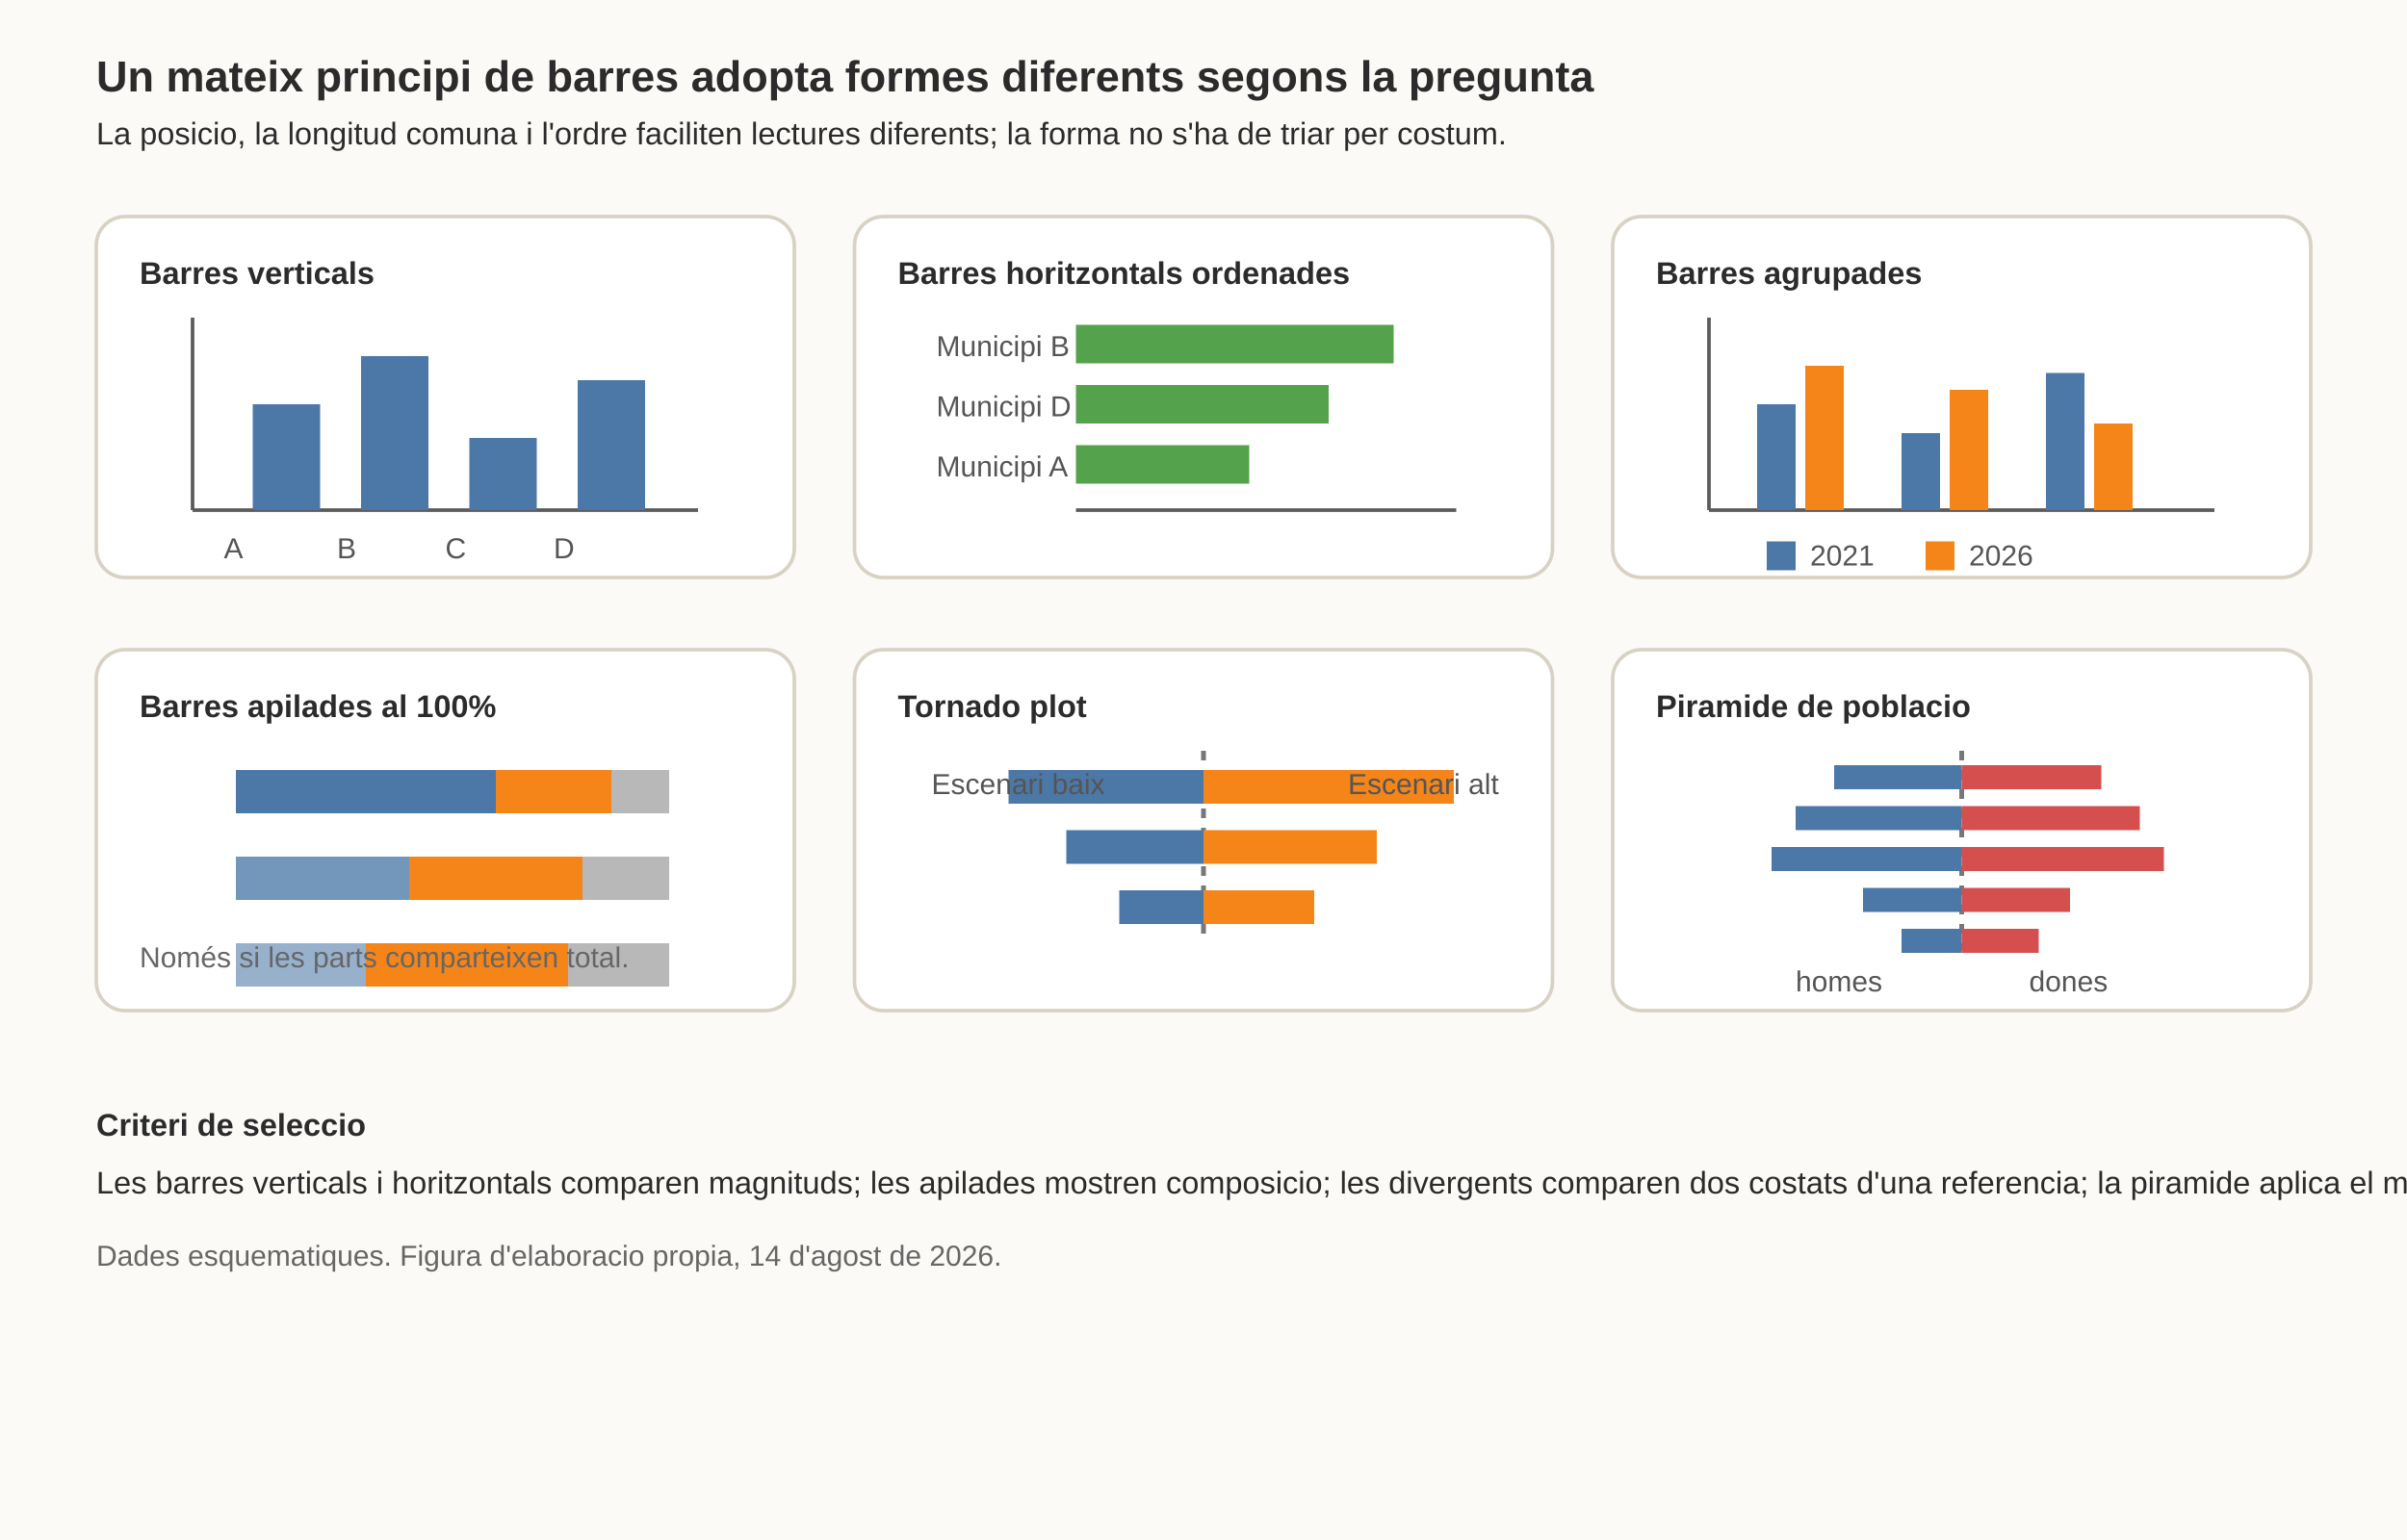
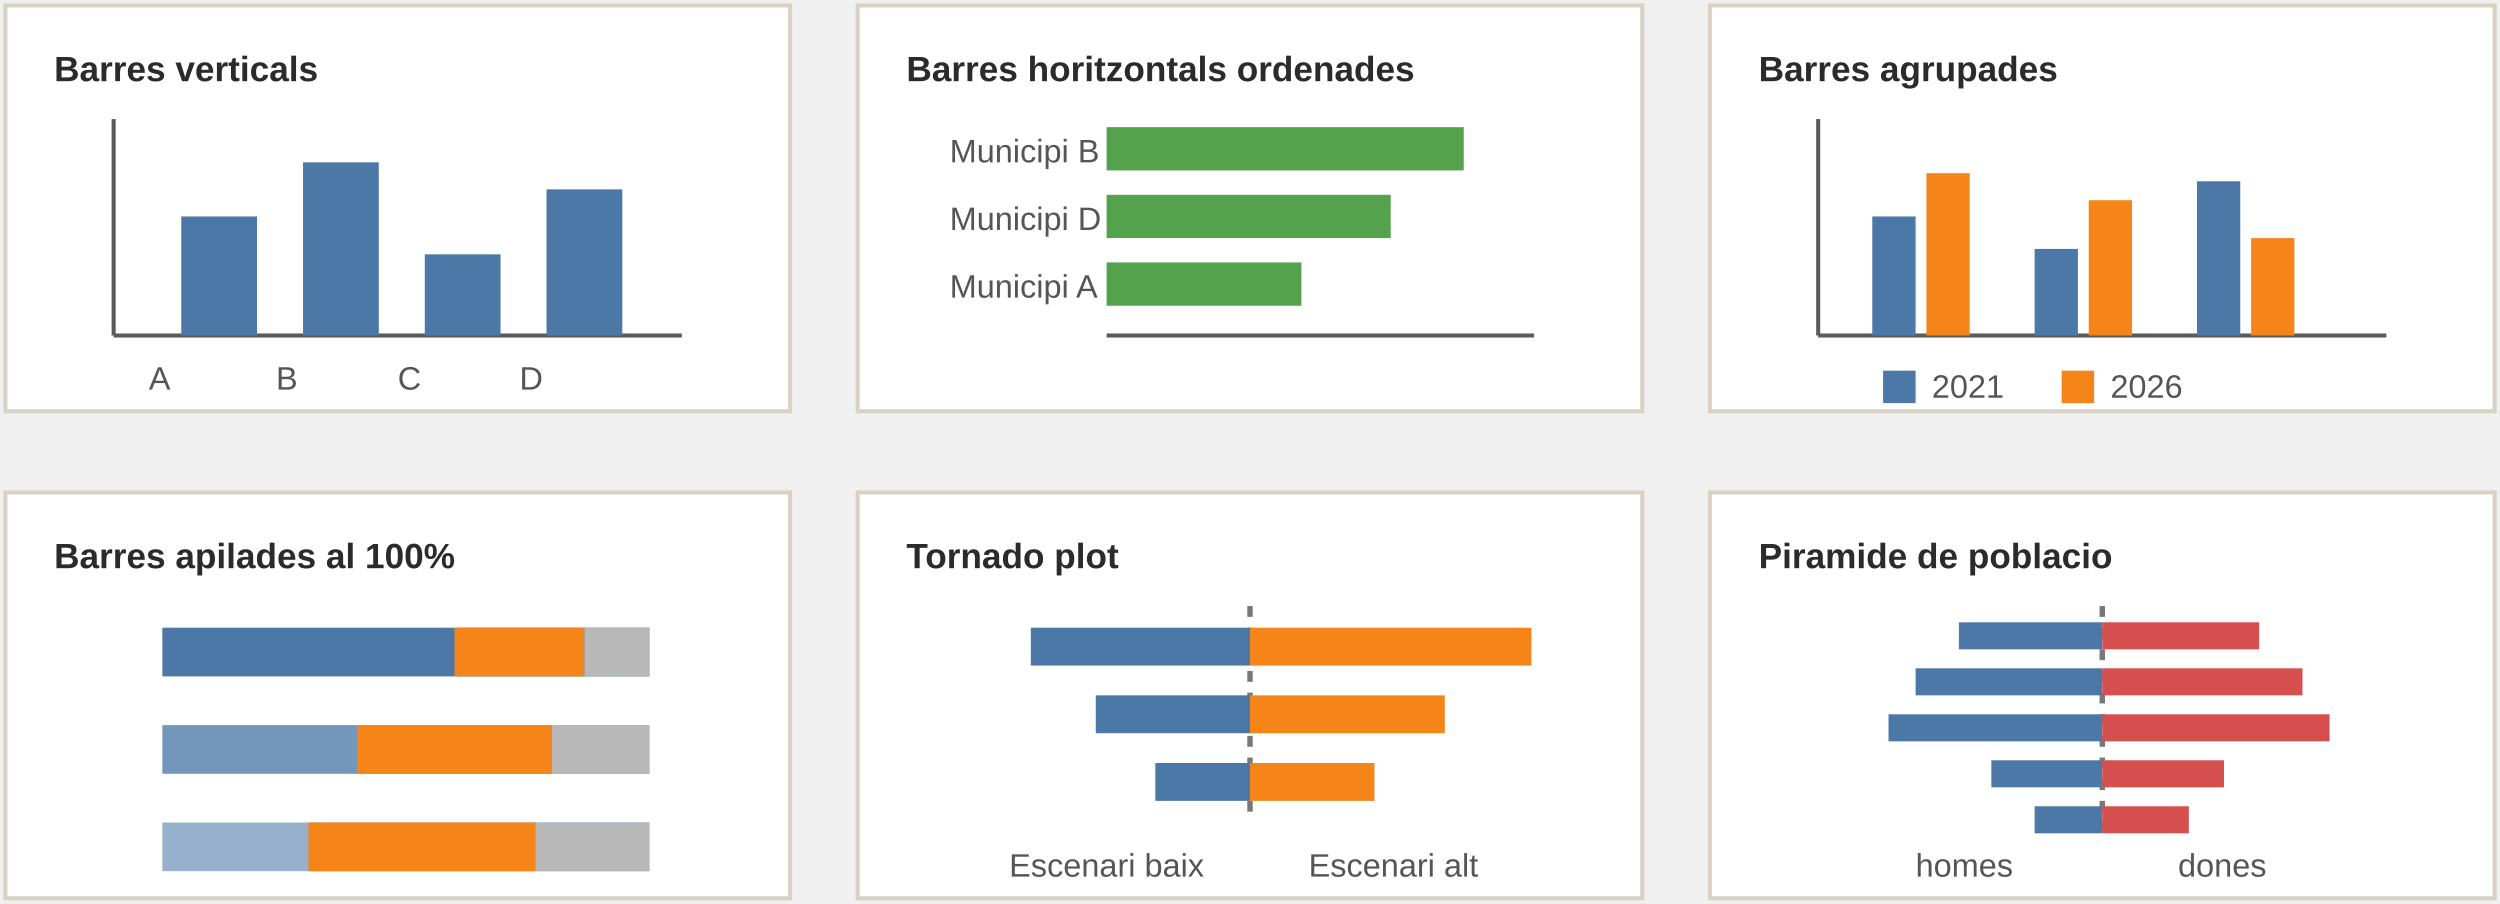
- <svg xmlns="http://www.w3.org/2000/svg" viewBox="0 0 1000 640" role="img" aria-labelledby="title desc">
+ <svg xmlns="http://www.w3.org/2000/svg" width="924" height="334" viewBox="38 88 924 334" role="img" aria-labelledby="title desc">
  <defs>
    <style>
-       .bg{fill:#fbfaf7}.panel{fill:#fff;stroke:#d8d2c5;stroke-width:1.5}.axis{stroke:#5b5b5b;stroke-width:1.5}.grid{stroke:#e8e2d7;stroke-width:1}.txt{font-family:Arial,Helvetica,sans-serif;fill:#2b2b2b}.title{font-size:18px;font-weight:700}.small{font-size:13px}.label{font-size:12px;fill:#555}.blue{fill:#4c78a8}.orange{fill:#f58518}.green{fill:#54a24b}.red{fill:#d64f4f}.grey{fill:#b8b8b8}.pale{fill:#e9eef4}.line{stroke:#777;stroke-width:1.2;fill:none}.center{stroke:#777;stroke-width:2;stroke-dasharray:4 4}.note{font-size:12px;fill:#666}
+       .panel{fill:#fff;stroke:#d8d2c5;stroke-width:1.5}.axis{stroke:#5b5b5b;stroke-width:1.5}.grid{stroke:#e8e2d7;stroke-width:1}.txt{font-family:Arial,Helvetica,sans-serif;fill:#2b2b2b}.small{font-size:13px}.label{font-size:12px;fill:#555}.blue{fill:#4c78a8}.orange{fill:#f58518}.green{fill:#54a24b}.red{fill:#d64f4f}.grey{fill:#b8b8b8}.pale{fill:#e9eef4}.line{stroke:#777;stroke-width:1.2;fill:none}.center{stroke:#777;stroke-width:2;stroke-dasharray:4 4}
    </style>
  </defs>
-   <rect width="1000" height="640" class="bg" />
-   <text x="40" y="38" class="txt title">Un mateix principi de barres adopta formes diferents segons la pregunta</text>
-   <text x="40" y="60" class="txt small">La posicio, la longitud comuna i l'ordre faciliten lectures diferents; la forma no s'ha de triar per costum.</text>
  <g transform="translate(40,90)">
-     <rect width="290" height="150" rx="12" class="panel" />
+     <rect width="290" height="150" class="panel" />
    <text x="18" y="28" class="txt small" font-weight="700">Barres verticals</text>
    <line x1="40" y1="122" x2="250" y2="122" class="axis" />
    <line x1="40" y1="42" x2="40" y2="122" class="axis" />
    <rect x="65" y="78" width="28" height="44" class="blue" />
    <rect x="110" y="58" width="28" height="64" class="blue" />
    <rect x="155" y="92" width="28" height="30" class="blue" />
    <rect x="200" y="68" width="28" height="54" class="blue" />
    <text x="53" y="142" class="txt label">A</text>
    <text x="100" y="142" class="txt label">B</text>
    <text x="145" y="142" class="txt label">C</text>
    <text x="190" y="142" class="txt label">D</text>
  </g>
  <g transform="translate(355,90)">
-     <rect width="290" height="150" rx="12" class="panel" />
+     <rect width="290" height="150" class="panel" />
    <text x="18" y="28" class="txt small" font-weight="700">Barres horitzontals ordenades</text>
    <line x1="92" y1="122" x2="250" y2="122" class="axis" />
    <rect x="92" y="45" width="132" height="16" class="green" />
    <rect x="92" y="70" width="105" height="16" class="green" />
    <rect x="92" y="95" width="72" height="16" class="green" />
    <text x="34" y="58" class="txt label">Municipi B</text>
    <text x="34" y="83" class="txt label">Municipi D</text>
    <text x="34" y="108" class="txt label">Municipi A</text>
  </g>
  <g transform="translate(670,90)">
-     <rect width="290" height="150" rx="12" class="panel" />
+     <rect width="290" height="150" class="panel" />
    <text x="18" y="28" class="txt small" font-weight="700">Barres agrupades</text>
    <line x1="40" y1="122" x2="250" y2="122" class="axis" />
    <line x1="40" y1="42" x2="40" y2="122" class="axis" />
    <g transform="translate(60,0)">
      <rect x="0" y="78" width="16" height="44" class="blue" />
      <rect x="20" y="62" width="16" height="60" class="orange" />
    </g>
    <g transform="translate(120,0)">
      <rect x="0" y="90" width="16" height="32" class="blue" />
      <rect x="20" y="72" width="16" height="50" class="orange" />
    </g>
    <g transform="translate(180,0)">
      <rect x="0" y="65" width="16" height="57" class="blue" />
      <rect x="20" y="86" width="16" height="36" class="orange" />
    </g>
    <rect x="64" y="135" width="12" height="12" class="blue" />
    <text x="82" y="145" class="txt label">2021</text>
    <rect x="130" y="135" width="12" height="12" class="orange" />
    <text x="148" y="145" class="txt label">2026</text>
  </g>
  <g transform="translate(40,270)">
-     <rect width="290" height="150" rx="12" class="panel" />
+     <rect width="290" height="150" class="panel" />
    <text x="18" y="28" class="txt small" font-weight="700">Barres apilades al 100%</text>
    <g transform="translate(58,50)">
      <rect x="0" y="0" width="180" height="18" class="blue" />
      <rect x="108" y="0" width="48" height="18" class="orange" />
      <rect x="156" y="0" width="24" height="18" class="grey" />
      <rect x="0" y="36" width="180" height="18" class="blue" opacity=".78" />
      <rect x="72" y="36" width="72" height="18" class="orange" />
      <rect x="144" y="36" width="36" height="18" class="grey" />
      <rect x="0" y="72" width="180" height="18" class="blue" opacity=".58" />
      <rect x="54" y="72" width="84" height="18" class="orange" />
      <rect x="138" y="72" width="42" height="18" class="grey" />
    </g>
-     <text x="18" y="132" class="txt note">Només si les parts comparteixen total.</text>
  </g>
  <g transform="translate(355,270)">
-     <rect width="290" height="150" rx="12" class="panel" />
+     <rect width="290" height="150" class="panel" />
    <text x="18" y="28" class="txt small" font-weight="700">Tornado plot</text>
    <line x1="145" y1="42" x2="145" y2="122" class="center" />
    <rect x="64" y="50" width="81" height="14" class="blue" />
    <rect x="145" y="50" width="104" height="14" class="orange" />
    <rect x="88" y="75" width="57" height="14" class="blue" />
    <rect x="145" y="75" width="72" height="14" class="orange" />
    <rect x="110" y="100" width="35" height="14" class="blue" />
    <rect x="145" y="100" width="46" height="14" class="orange" />
-     <text x="32" y="60" class="txt label">Escenari baix</text>
-     <text x="205" y="60" class="txt label">Escenari alt</text>
+     <text x="92" y="142" class="txt label" text-anchor="middle">Escenari baix</text>
+     <text x="198" y="142" class="txt label" text-anchor="middle">Escenari alt</text>
  </g>
  <g transform="translate(670,270)">
-     <rect width="290" height="150" rx="12" class="panel" />
+     <rect width="290" height="150" class="panel" />
    <text x="18" y="28" class="txt small" font-weight="700">Piramide de poblacio</text>
    <line x1="145" y1="42" x2="145" y2="125" class="center" />
    <g transform="translate(0,0)">
      <rect x="92" y="48" width="53" height="10" class="blue" />
      <rect x="145" y="48" width="58" height="10" class="red" />
      <rect x="76" y="65" width="69" height="10" class="blue" />
      <rect x="145" y="65" width="74" height="10" class="red" />
      <rect x="66" y="82" width="79" height="10" class="blue" />
      <rect x="145" y="82" width="84" height="10" class="red" />
      <rect x="104" y="99" width="41" height="10" class="blue" />
      <rect x="145" y="99" width="45" height="10" class="red" />
      <rect x="120" y="116" width="25" height="10" class="blue" />
      <rect x="145" y="116" width="32" height="10" class="red" />
    </g>
    <text x="76" y="142" class="txt label">homes</text>
    <text x="173" y="142" class="txt label">dones</text>
  </g>
-   <text x="40" y="472" class="txt small" font-weight="700">Criteri de seleccio</text>
-   <text x="40" y="496" class="txt small">Les barres verticals i horitzontals comparen magnituds; les apilades mostren composicio; les divergents comparen dos costats d'una referencia; la piramide aplica el mateix principi a una estructura d'edat.</text>
-   <text x="40" y="526" class="txt note">Dades esquematiques. Figura d'elaboracio propia, 14 d'agost de 2026.</text>
</svg>
